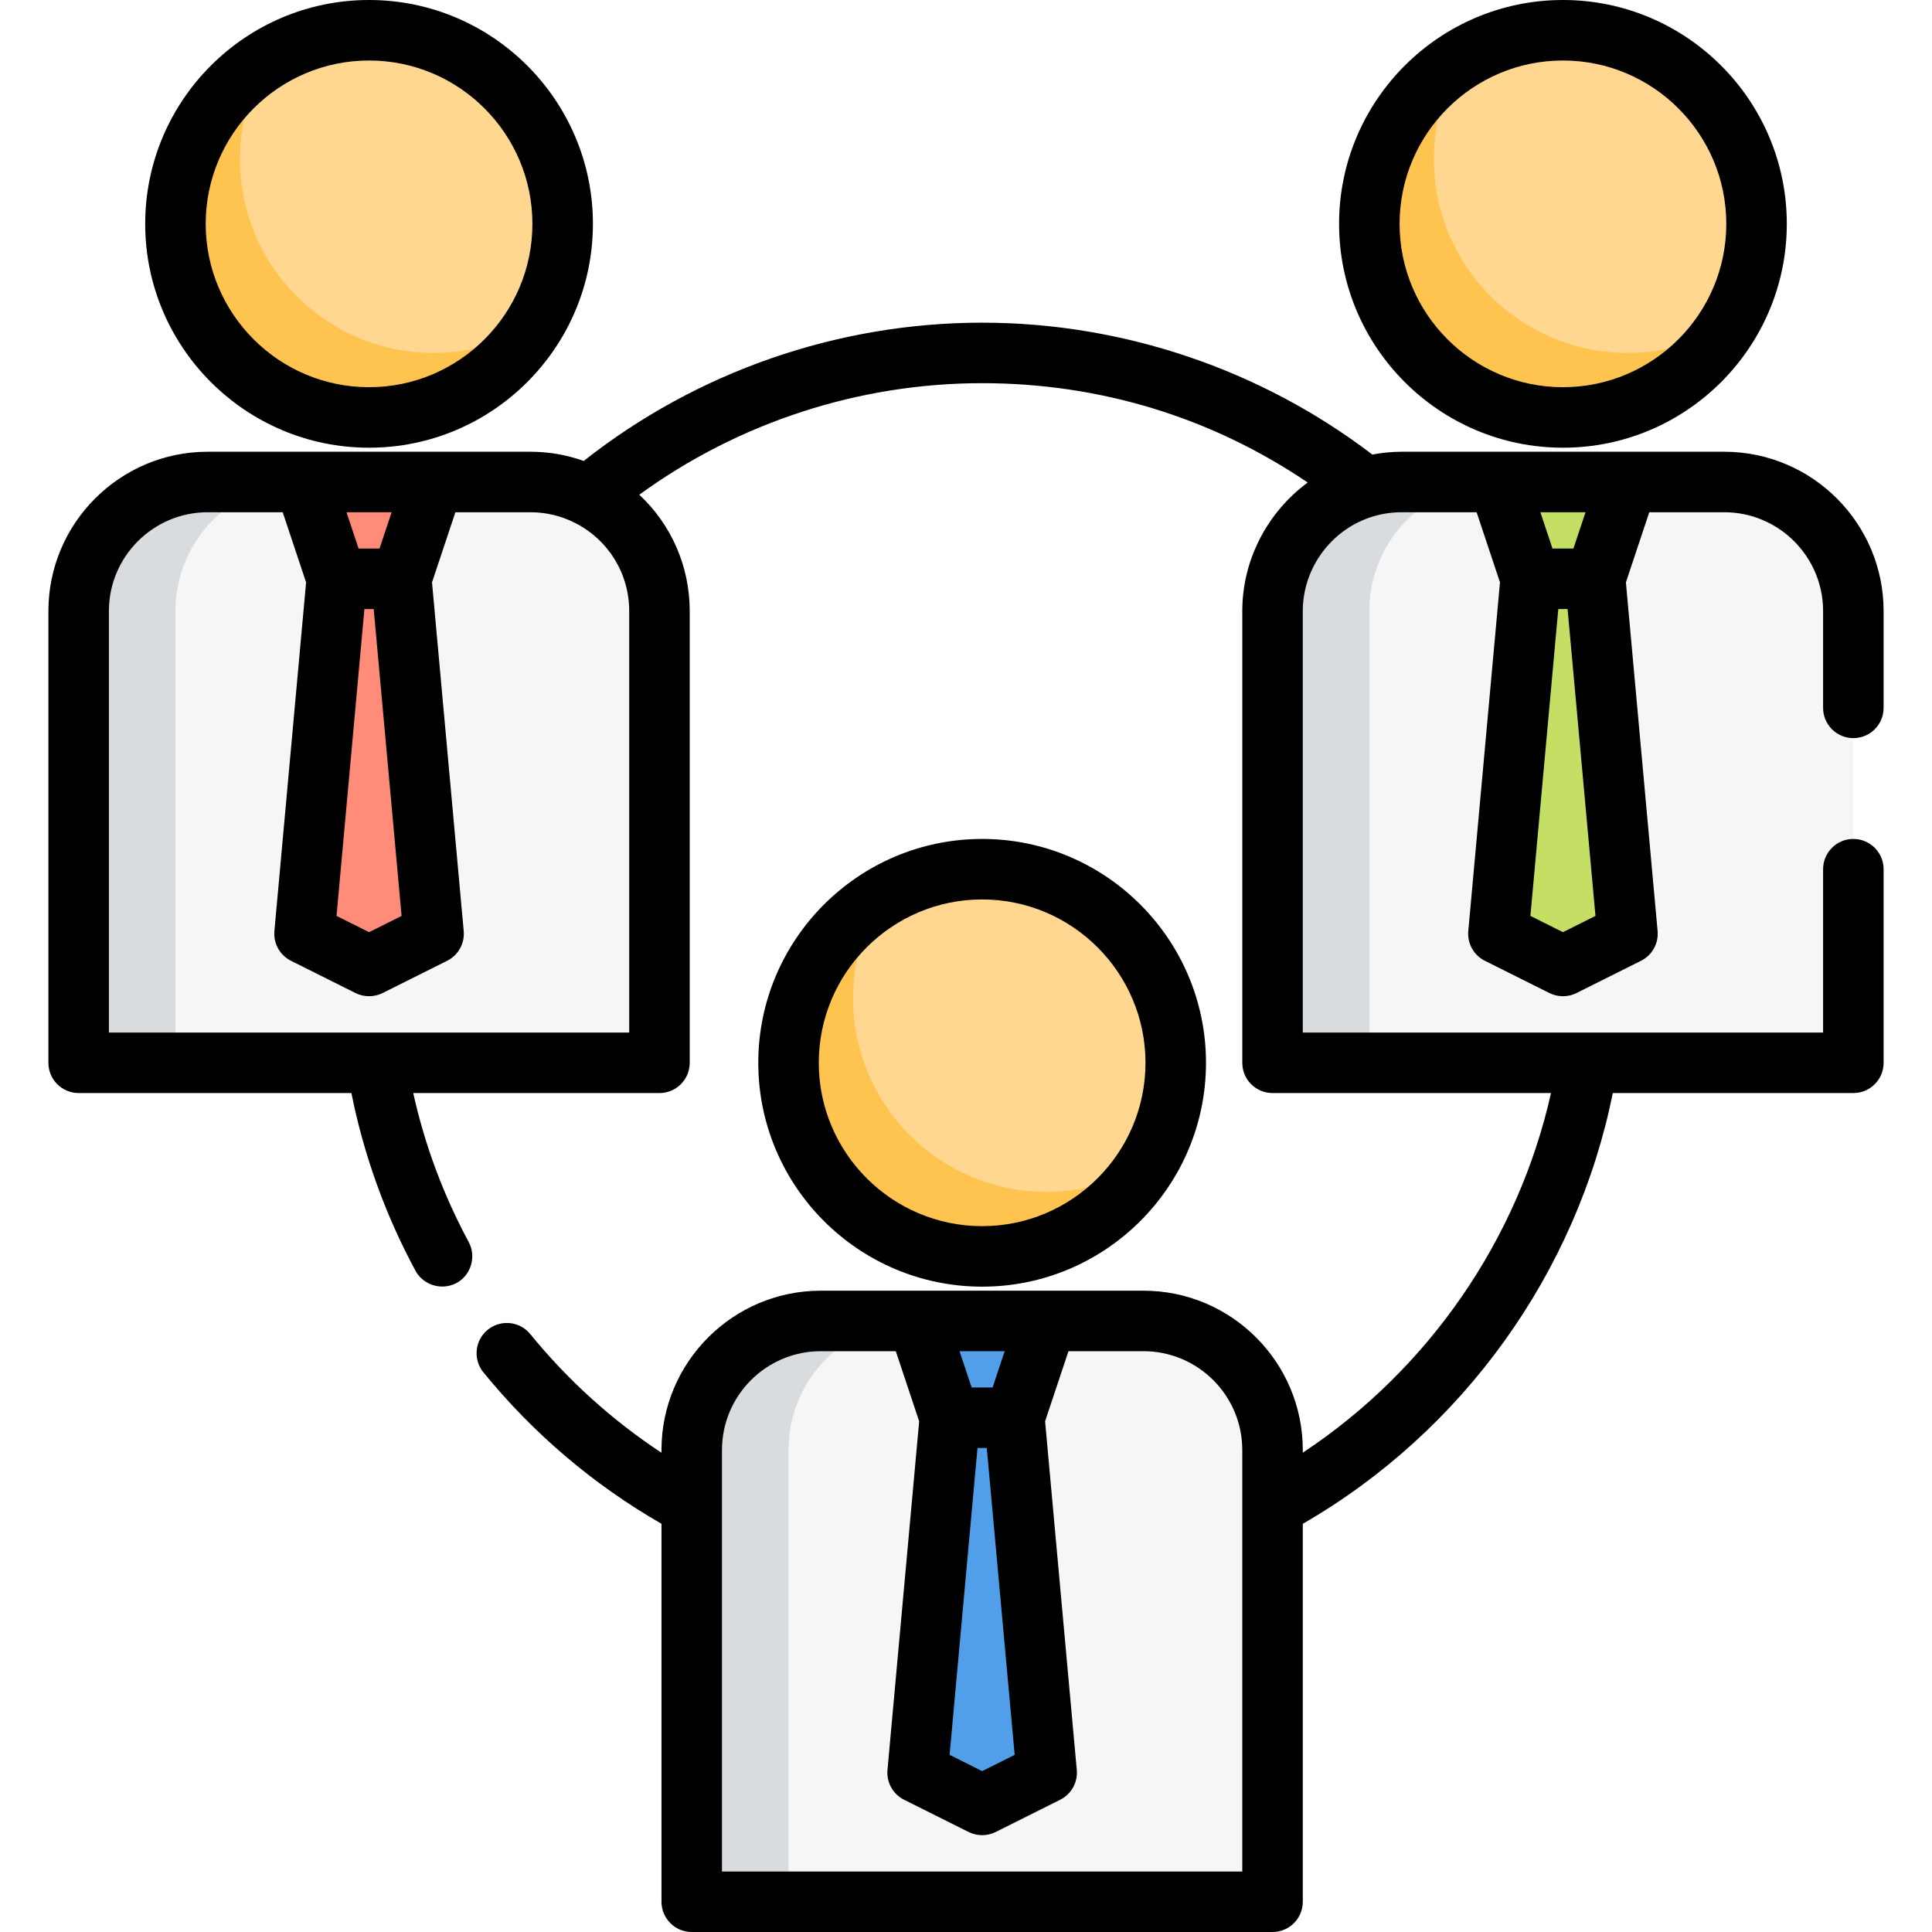
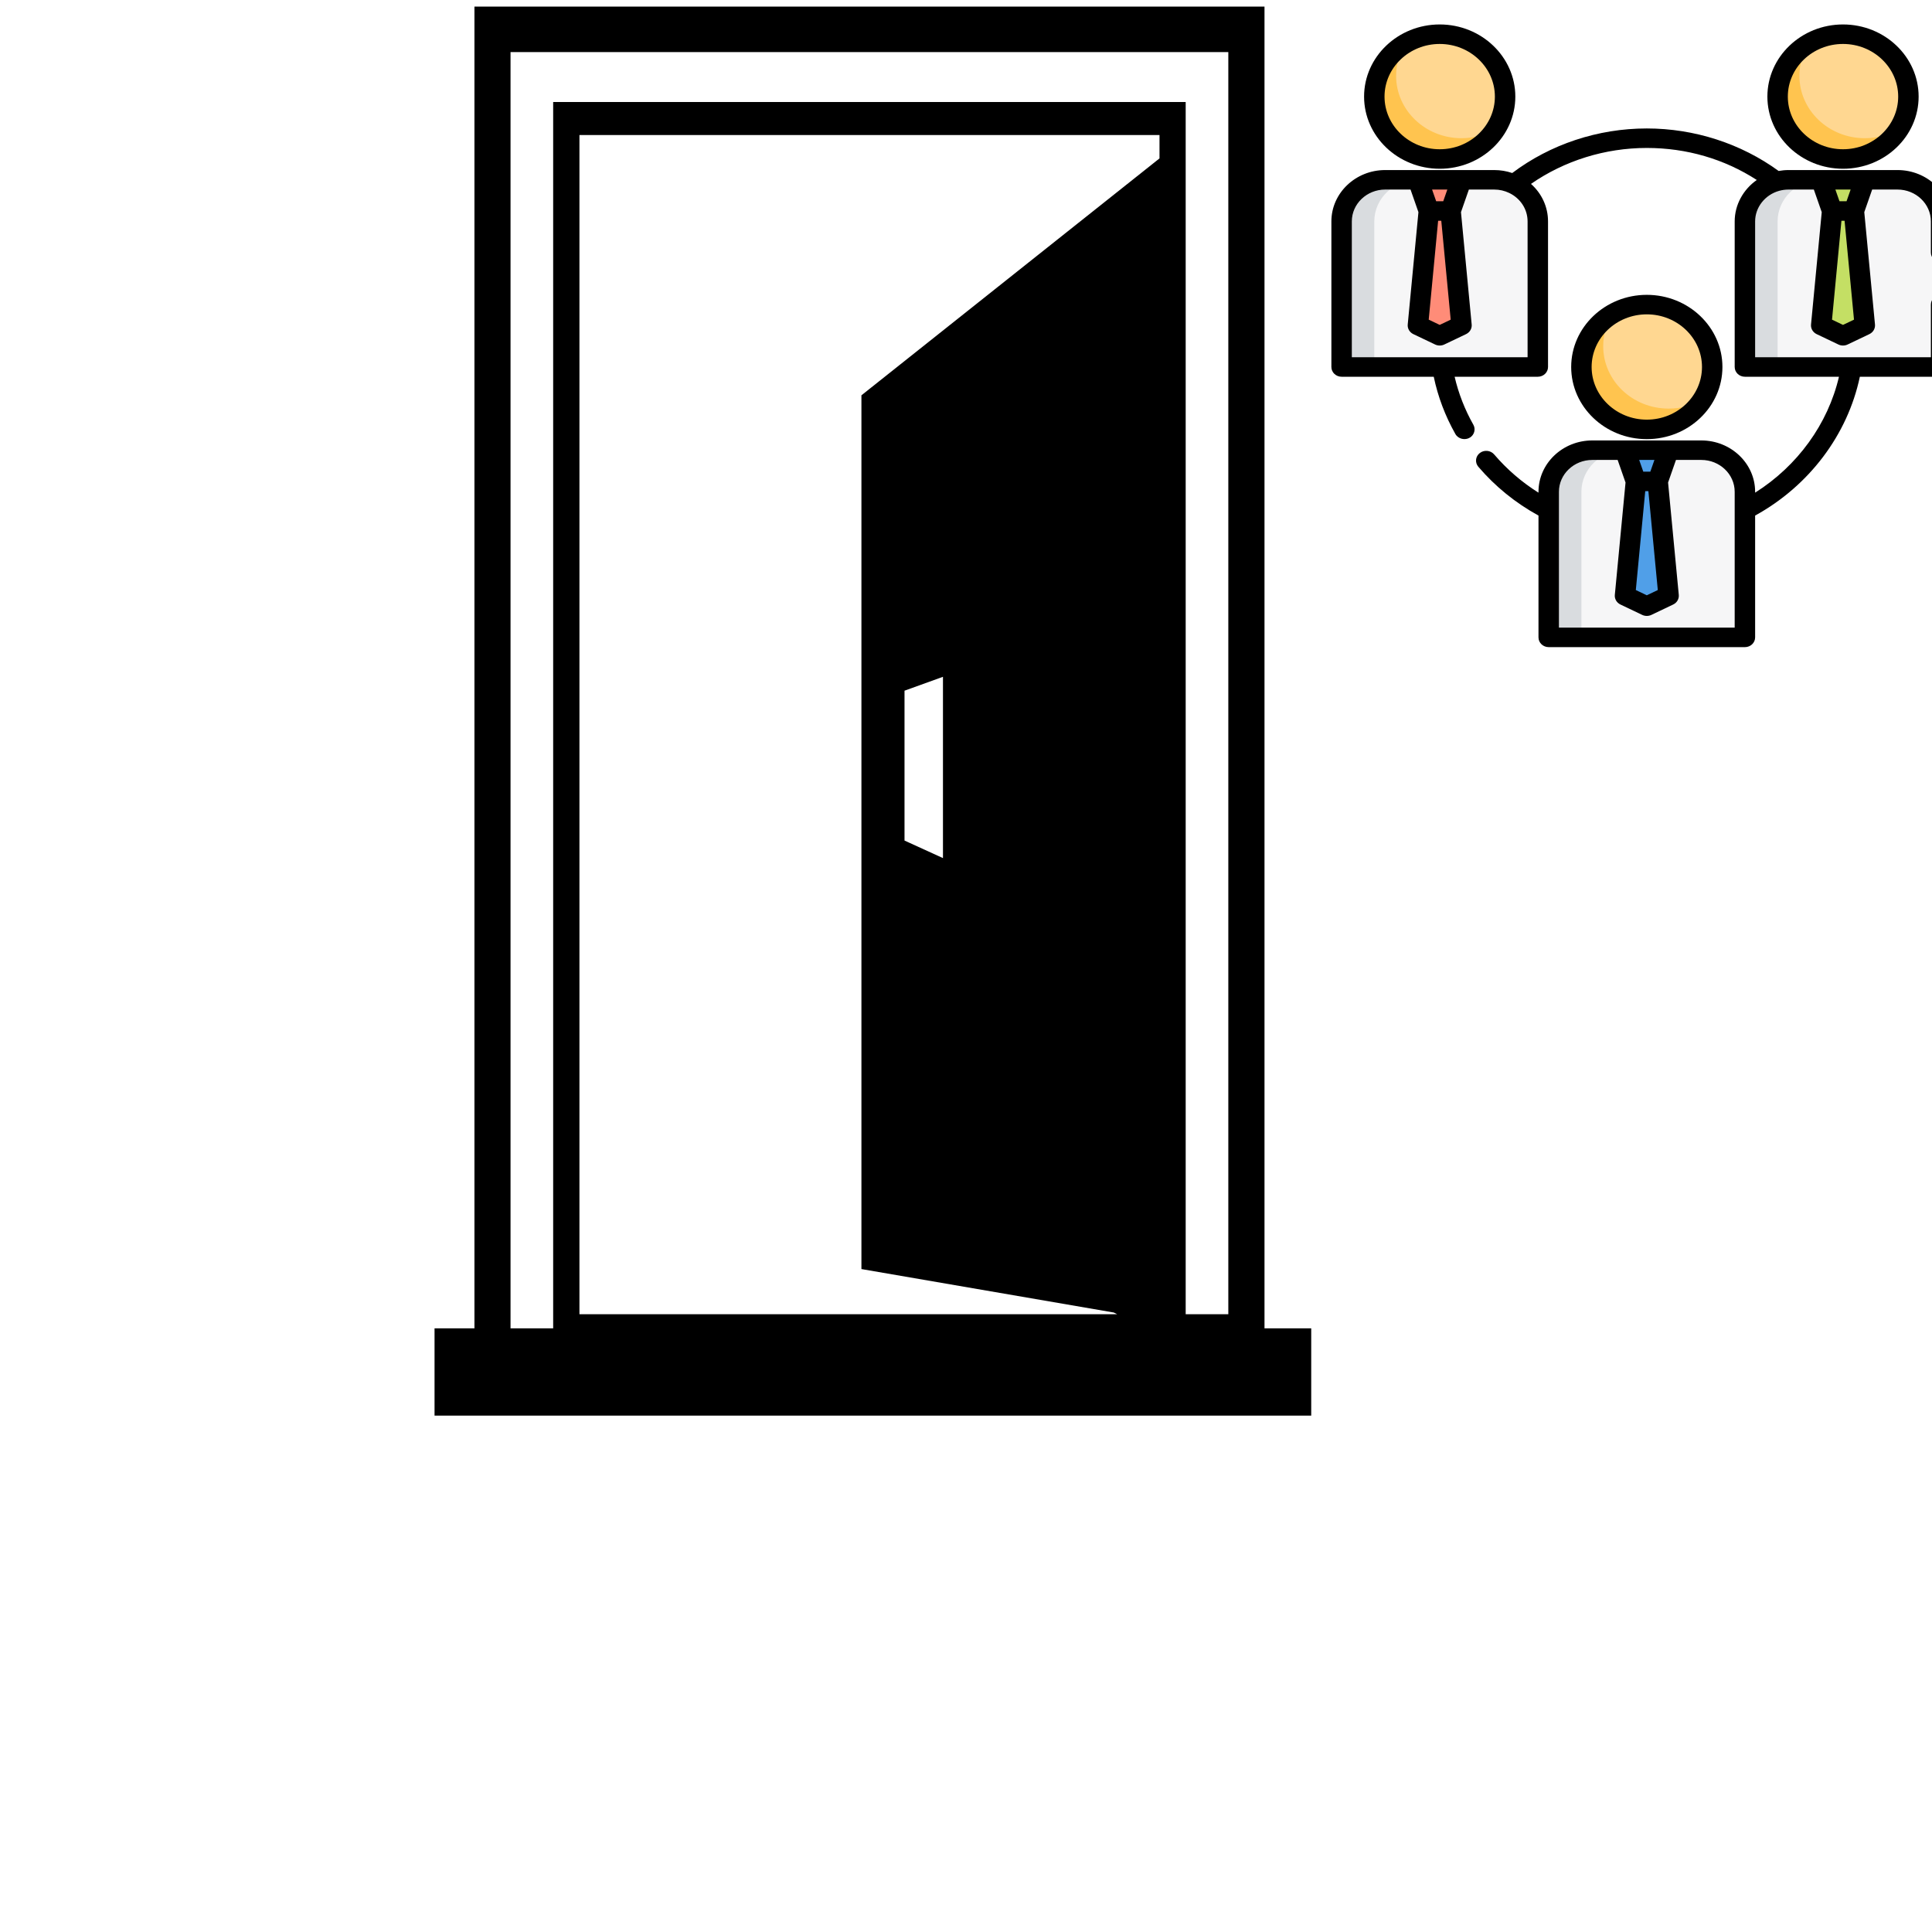
<svg xmlns="http://www.w3.org/2000/svg" height="800px" width="800px" version="1.1" id="Layer_1" viewBox="0 0 512 512" xml:space="preserve">
-   <circle style="fill:#FFD791;" cx="260.276" cy="281.653" r="51.307" />
-   <path style="fill:#FFC44F;" d="M277.378,315.858c-28.336,0-51.307-22.97-51.307-51.307c0-9.785,2.742-18.929,7.495-26.71  c-14.751,9.012-24.597,25.261-24.597,43.812c0,28.336,22.971,51.307,51.307,51.307c18.551,0,34.8-9.847,43.812-24.597  C296.307,313.116,287.164,315.858,277.378,315.858z" />
-   <path style="fill:#F6F6F7;" d="M337.236,503.983H183.315V384.267c0-18.891,15.314-34.205,34.205-34.205h85.511  c18.891,0,34.205,15.314,34.205,34.205V503.983z" />
-   <path style="fill:#D9DCDF;" d="M243.173,350.063H217.52c-18.891,0-34.205,15.314-34.205,34.205v119.716h25.653V384.267  C208.969,365.377,224.283,350.063,243.173,350.063z" />
-   <g>
-     <polygon style="fill:#509FE8;" points="268.827,375.716 251.724,375.716 243.173,350.063 277.378,350.063  " />
-     <polygon style="fill:#509FE8;" points="277.378,469.779 260.276,478.33 243.173,469.779 251.724,375.716 268.827,375.716  " />
+   <defs id="defs110" />
+   <g id="g350" transform="matrix(0.3378065,0,0,0.3222979,348.4979,6.481013)">
+     <circle style="fill:#ffd791" cx="260.276" cy="281.653" r="51.307" id="circle57" />
+     <path style="fill:#ffc44f" d="m 277.378,315.858 c -28.336,0 -51.307,-22.97 -51.307,-51.307 0,-9.785 2.742,-18.929 7.495,-26.71 -14.751,9.012 -24.597,25.261 -24.597,43.812 0,28.336 22.971,51.307 51.307,51.307 18.551,0 34.8,-9.847 43.812,-24.597 -7.781,4.753 -16.924,7.495 -26.71,7.495 z" id="path59" />
+     <path style="fill:#f6f6f7" d="M 337.236,503.983 H 183.315 V 384.267 c 0,-18.891 15.314,-34.205 34.205,-34.205 h 85.511 c 18.891,0 34.205,15.314 34.205,34.205 z" id="path61" />
+     <path style="fill:#d9dcdf" d="M 243.173,350.063 H 217.52 c -18.891,0 -34.205,15.314 -34.205,34.205 v 119.716 h 25.653 V 384.267 c 0.001,-18.89 15.315,-34.204 34.205,-34.204 z" id="path63" />
+     <g id="g69">
+       <polygon style="fill:#509fe8" points="268.827,375.716 251.724,375.716 243.173,350.063 277.378,350.063 " id="polygon65" />
+       <polygon style="fill:#509fe8" points="268.827,375.716 277.378,469.779 260.276,478.33 243.173,469.779 251.724,375.716 " id="polygon67" />
+     </g>
+     <circle style="fill:#ffd791" cx="97.804" cy="59.324" r="51.307" id="circle71" />
+     <path style="fill:#ffc44f" d="m 114.906,93.528 c -28.336,0 -51.307,-22.971 -51.307,-51.307 0,-9.785 2.742,-18.929 7.495,-26.71 -14.751,9.012 -24.597,25.261 -24.597,43.812 0,28.336 22.971,51.307 51.307,51.307 18.551,0 34.8,-9.847 43.812,-24.597 -7.781,4.753 -16.924,7.495 -26.71,7.495 z" id="path73" />
+     <path style="fill:#f6f6f7" d="M 174.764,281.653 H 20.843 V 161.937 c 0,-18.891 15.314,-34.205 34.205,-34.205 h 85.511 c 18.891,0 34.205,15.314 34.205,34.205 z" id="path75" />
+     <path style="fill:#d9dcdf" d="M 80.701,127.733 H 55.048 c -18.891,0 -34.205,15.314 -34.205,34.205 V 281.654 H 46.496 V 161.937 c 10e-4,-18.89 15.315,-34.204 34.205,-34.204 z" id="path77" />
+     <g id="g83">
+       <polygon style="fill:#ff8c78" points="106.355,153.386 89.253,153.386 80.701,127.733 114.906,127.733 " id="polygon79" />
+       <polygon style="fill:#ff8c78" points="106.355,153.386 114.906,247.449 97.804,256 80.701,247.449 89.253,153.386 " id="polygon81" />
+     </g>
+     <circle style="fill:#ffd791" cx="414.196" cy="59.324" r="51.307" id="circle85" />
+     <path style="fill:#ffc44f" d="m 431.299,93.528 c -28.336,0 -51.307,-22.971 -51.307,-51.307 0,-9.785 2.742,-18.929 7.495,-26.71 -14.751,9.012 -24.597,25.261 -24.597,43.812 0,28.336 22.97,51.307 51.307,51.307 18.551,0 34.8,-9.847 43.812,-24.597 -7.781,4.753 -16.925,7.495 -26.71,7.495 z" id="path87" />
+     <path style="fill:#f6f6f7" d="M 491.157,281.653 H 337.236 V 161.937 c 0,-18.891 15.314,-34.205 34.205,-34.205 h 85.511 c 18.891,0 34.205,15.314 34.205,34.205 z" id="path89" />
+     <path style="fill:#d9dcdf" d="m 397.094,127.733 h -25.653 c -18.891,0 -34.205,15.314 -34.205,34.205 v 119.716 h 25.653 V 161.937 c 0,-18.89 15.314,-34.204 34.205,-34.204 z" id="path91" />
+     <g id="g97">
+       <polygon style="fill:#c4df64" points="422.747,153.386 405.645,153.386 397.094,127.733 431.299,127.733 " id="polygon93" />
+       <polygon style="fill:#c4df64" points="422.747,153.386 431.299,247.449 414.196,256 397.094,247.449 405.645,153.386 " id="polygon95" />
+     </g>
+     <path d="m 260.276,340.977 c 32.711,0 59.324,-26.612 59.324,-59.324 0,-32.712 -26.612,-59.324 -59.324,-59.324 -32.712,0 -59.324,26.612 -59.324,59.324 0,32.712 26.612,59.324 59.324,59.324 z m 0,-102.614 c 23.871,0 43.29,19.42 43.29,43.29 0,23.871 -19.42,43.29 -43.29,43.29 -23.87,0 -43.29,-19.42 -43.29,-43.29 -10e-4,-23.87 19.419,-43.29 43.29,-43.29 z" id="path99" />
+     <path d="m 414.196,118.647 c 32.711,0 59.324,-26.612 59.324,-59.324 C 473.52,26.611 446.908,0 414.196,0 c -32.712,0 -59.324,26.612 -59.324,59.324 0,32.712 26.613,59.323 59.324,59.323 z m 0,-102.614 c 23.871,0 43.29,19.42 43.29,43.29 0,23.87 -19.42,43.29 -43.29,43.29 -23.871,0 -43.29,-19.42 -43.29,-43.29 0,-23.87 19.42,-43.29 43.29,-43.29 z" id="path101" />
+     <path d="m 97.804,118.647 c 32.711,0 59.324,-26.612 59.324,-59.324 C 157.128,26.611 130.515,0 97.804,0 65.093,0 38.48,26.612 38.48,59.324 c 0,32.712 26.612,59.323 59.324,59.323 z m 0,-102.614 c 23.871,0 43.29,19.42 43.29,43.29 0,23.87 -19.42,43.29 -43.29,43.29 -23.87,0 -43.29,-19.42 -43.29,-43.29 0,-23.87 19.419,-43.29 43.29,-43.29 z" id="path103" />
+     <path d="m 491.157,195.608 c 4.428,0 8.017,-3.589 8.017,-8.017 v -25.653 c 0,-23.281 -18.941,-42.221 -42.221,-42.221 h -85.511 c -2.606,0 -5.198,0.267 -7.756,0.746 -29.559,-22.564 -66.121,-34.951 -103.409,-34.951 -38.311,0 -75.605,12.983 -105.582,36.644 -4.519,-1.615 -9.251,-2.439 -14.134,-2.439 H 55.048 c -23.281,0 -42.221,18.941 -42.221,42.221 v 119.716 c 0,4.427 3.588,8.017 8.017,8.017 h 72.281 c 3.295,16.457 8.992,32.27 16.979,47.095 2.212,4.103 7.615,5.444 11.5,2.87 3.405,-2.258 4.55,-6.883 2.616,-10.475 -6.722,-12.475 -11.652,-25.721 -14.709,-39.489 h 65.254 c 4.428,0 8.017,-3.589 8.017,-8.017 V 161.938 c 0,-11.925 -4.937,-22.977 -13.365,-30.833 26.287,-19.127 58.165,-29.56 90.86,-29.56 31.217,0 60.795,9.066 86.282,26.33 -10.623,7.815 -17.339,20.413 -17.339,34.062 v 119.716 c 0,4.427 3.588,8.017 8.017,8.017 h 73.793 c -8.69,38.866 -32.504,73.294 -65.776,95.309 v -0.712 c 0,-23.281 -18.941,-42.221 -42.221,-42.221 H 217.52 c -23.281,0 -42.221,18.941 -42.221,42.221 v 0.721 c -13.093,-8.628 -24.755,-19.157 -34.77,-31.438 -2.799,-3.43 -7.849,-3.944 -11.28,-1.146 -3.431,2.798 -3.943,7.848 -1.146,11.279 13.255,16.253 29.118,29.733 47.196,40.136 v 100.164 c 0,4.427 3.588,8.017 8.017,8.017 h 153.921 c 4.428,0 8.017,-3.589 8.017,-8.017 v -100.16 c 42.357,-24.42 72.55,-66.437 82.155,-114.152 h 63.749 c 4.428,0 8.017,-3.589 8.017,-8.017 v -51.307 c 0,-4.427 -3.588,-8.017 -8.017,-8.017 -4.429,0 -8.017,3.589 -8.017,8.017 v 43.29 H 345.253 v -111.7 c 0,-11.531 7.718,-21.859 18.772,-25.116 h 0.001 c 2.415,-0.711 4.909,-1.071 7.415,-1.071 h 19.875 l 6.194,18.583 -8.399,92.391 c -0.299,3.287 1.447,6.421 4.397,7.896 l 17.102,8.551 c 2.237,1.118 4.934,1.118 7.171,0 l 17.102,-8.551 c 2.951,-1.475 4.698,-4.61 4.397,-7.896 l -8.399,-92.391 6.195,-18.584 h 19.875 c 14.441,0 26.188,11.748 26.188,26.188 v 25.653 c 10e-4,4.428 3.589,8.018 8.018,8.018 z M 96.573,161.403 h 2.462 l 7.392,81.322 -8.623,4.312 -8.623,-4.312 z m 7.211,-25.654 -3.207,9.62 h -5.546 l -3.207,-9.62 z m 62.963,137.888 H 28.86 v -111.7 c 0,-14.44 11.747,-26.188 26.188,-26.188 h 19.875 l 6.194,18.583 -8.399,92.391 c -0.299,3.287 1.447,6.421 4.397,7.896 l 17.102,8.551 c 2.237,1.118 4.934,1.118 7.171,0 l 17.102,-8.551 c 2.951,-1.475 4.698,-4.61 4.397,-7.896 l -8.399,-92.391 6.195,-18.583 h 19.875 c 4.147,0 8.123,0.948 11.812,2.819 8.868,4.494 14.376,13.448 14.376,23.369 v 111.7 z m 92.298,110.096 h 2.462 l 7.392,81.322 -8.623,4.312 -8.623,-4.312 z m 7.211,-25.654 -3.207,9.62 h -5.546 l -3.207,-9.62 z m -74.924,137.888 v -111.7 c 0,-14.44 11.747,-26.188 26.188,-26.188 h 19.875 l 6.194,18.583 -8.399,92.391 c -0.299,3.287 1.447,6.421 4.397,7.896 l 17.102,8.551 c 2.237,1.118 4.934,1.118 7.171,0 l 17.102,-8.551 c 2.951,-1.475 4.698,-4.61 4.397,-7.896 l -8.399,-92.391 6.195,-18.583 h 19.875 c 14.441,0 26.188,11.748 26.188,26.188 V 495.966 H 191.332 Z m 222.864,-248.93 -8.623,-4.312 7.392,-81.323 h 2.462 l 7.392,81.322 z M 416.97,145.37 h -5.546 l -3.207,-9.62 h 11.96 z" id="path105" />
  </g>
-   <circle style="fill:#FFD791;" cx="97.804" cy="59.324" r="51.307" />
-   <path style="fill:#FFC44F;" d="M114.906,93.528c-28.336,0-51.307-22.971-51.307-51.307c0-9.785,2.742-18.929,7.495-26.71  c-14.751,9.012-24.597,25.261-24.597,43.812c0,28.336,22.971,51.307,51.307,51.307c18.551,0,34.8-9.847,43.812-24.597  C133.835,90.786,124.692,93.528,114.906,93.528z" />
-   <path style="fill:#F6F6F7;" d="M174.764,281.653H20.843V161.937c0-18.891,15.314-34.205,34.205-34.205h85.511  c18.891,0,34.205,15.314,34.205,34.205V281.653z" />
-   <path style="fill:#D9DCDF;" d="M80.701,127.733H55.048c-18.891,0-34.205,15.314-34.205,34.205v119.716h25.653V161.937  C46.497,143.047,61.811,127.733,80.701,127.733z" />
-   <g>
-     <polygon style="fill:#FF8C78;" points="106.355,153.386 89.253,153.386 80.701,127.733 114.906,127.733  " />
-     <polygon style="fill:#FF8C78;" points="114.906,247.449 97.804,256 80.701,247.449 89.253,153.386 106.355,153.386  " />
+   <g id="g231" transform="matrix(2.409062,0,0,3.038786,115.1573,1.74489)">
+     <path class="st0" d="M 0,115.27 H 4.39 V 1.99 0 h 1.99 82.93 1.99 v 1.99 113.28 h 5.14 v 7.61 H 0 Z M 13.88,8.32 h 67.92 0.83 v 0.83 104.89 h 4.69 V 3.97 H 8.36 v 111.3 h 4.69 V 9.15 8.32 Z m 2.06,105.72 H 75.1 L 74.72,113.89 46.96,110.1 V 33.9 L 79.75,13.24 V 11.2 H 15.94 Z M 51.7,59.66 55.93,58.45 V 74.26 L 51.7,72.73 Z" id="path229" style="clip-rule:evenodd;fill-rule:evenodd" />
  </g>
-   <circle style="fill:#FFD791;" cx="414.196" cy="59.324" r="51.307" />
-   <path style="fill:#FFC44F;" d="M431.299,93.528c-28.336,0-51.307-22.971-51.307-51.307c0-9.785,2.742-18.929,7.495-26.71  c-14.751,9.012-24.597,25.261-24.597,43.812c0,28.336,22.97,51.307,51.307,51.307c18.551,0,34.8-9.847,43.812-24.597  C450.228,90.786,441.084,93.528,431.299,93.528z" />
-   <path style="fill:#F6F6F7;" d="M491.157,281.653H337.236V161.937c0-18.891,15.314-34.205,34.205-34.205h85.511  c18.891,0,34.205,15.314,34.205,34.205V281.653z" />
-   <path style="fill:#D9DCDF;" d="M397.094,127.733h-25.653c-18.891,0-34.205,15.314-34.205,34.205v119.716h25.653V161.937  C362.889,143.047,378.203,127.733,397.094,127.733z" />
-   <g>
-     <polygon style="fill:#C4DF64;" points="422.747,153.386 405.645,153.386 397.094,127.733 431.299,127.733  " />
-     <polygon style="fill:#C4DF64;" points="431.299,247.449 414.196,256 397.094,247.449 405.645,153.386 422.747,153.386  " />
-   </g>
-   <path d="M260.276,340.977c32.711,0,59.324-26.612,59.324-59.324s-26.612-59.324-59.324-59.324s-59.324,26.612-59.324,59.324  S227.564,340.977,260.276,340.977z M260.276,238.363c23.871,0,43.29,19.42,43.29,43.29c0,23.871-19.42,43.29-43.29,43.29  s-43.29-19.42-43.29-43.29C216.985,257.783,236.405,238.363,260.276,238.363z" />
-   <path d="M414.196,118.647c32.711,0,59.324-26.612,59.324-59.324S446.908,0,414.196,0s-59.324,26.612-59.324,59.324  S381.485,118.647,414.196,118.647z M414.196,16.033c23.871,0,43.29,19.42,43.29,43.29s-19.42,43.29-43.29,43.29  c-23.871,0-43.29-19.42-43.29-43.29S390.326,16.033,414.196,16.033z" />
-   <path d="M97.804,118.647c32.711,0,59.324-26.612,59.324-59.324S130.515,0,97.804,0S38.48,26.612,38.48,59.324  S65.092,118.647,97.804,118.647z M97.804,16.033c23.871,0,43.29,19.42,43.29,43.29s-19.42,43.29-43.29,43.29  s-43.29-19.42-43.29-43.29S73.933,16.033,97.804,16.033z" />
-   <path d="M491.157,195.608c4.428,0,8.017-3.589,8.017-8.017v-25.653c0-23.281-18.941-42.221-42.221-42.221h-85.511  c-2.606,0-5.198,0.267-7.756,0.746c-29.559-22.564-66.121-34.951-103.409-34.951c-38.311,0-75.605,12.983-105.582,36.644  c-4.519-1.615-9.251-2.439-14.134-2.439H55.048c-23.281,0-42.221,18.941-42.221,42.221v119.716c0,4.427,3.588,8.017,8.017,8.017  h72.281c3.295,16.457,8.992,32.27,16.979,47.095c2.212,4.103,7.615,5.444,11.5,2.87c3.405-2.258,4.55-6.883,2.616-10.475  c-6.722-12.475-11.652-25.721-14.709-39.489h65.254c4.428,0,8.017-3.589,8.017-8.017V161.938c0-11.925-4.937-22.977-13.365-30.833  c26.287-19.127,58.165-29.56,90.86-29.56c31.217,0,60.795,9.066,86.282,26.33c-10.623,7.815-17.339,20.413-17.339,34.062v119.716  c0,4.427,3.588,8.017,8.017,8.017h73.793c-8.69,38.866-32.504,73.294-65.776,95.309v-0.712c0-23.281-18.941-42.221-42.221-42.221  H217.52c-23.281,0-42.221,18.941-42.221,42.221v0.721c-13.093-8.628-24.755-19.157-34.77-31.438  c-2.799-3.43-7.849-3.944-11.28-1.146c-3.431,2.798-3.943,7.848-1.146,11.279c13.255,16.253,29.118,29.733,47.196,40.136v100.164  c0,4.427,3.588,8.017,8.017,8.017h153.921c4.428,0,8.017-3.589,8.017-8.017V403.823c42.357-24.42,72.55-66.437,82.155-114.152  h63.749c4.428,0,8.017-3.589,8.017-8.017v-51.307c0-4.427-3.588-8.017-8.017-8.017s-8.017,3.589-8.017,8.017v43.29H345.253V161.937  c0-11.531,7.718-21.859,18.772-25.116h0.001c2.415-0.711,4.909-1.071,7.415-1.071h19.875l6.194,18.583l-8.399,92.391  c-0.299,3.287,1.447,6.421,4.397,7.896l17.102,8.551c2.237,1.118,4.934,1.118,7.171,0l17.102-8.551  c2.951-1.475,4.698-4.61,4.397-7.896l-8.399-92.391l6.195-18.584h19.875c14.441,0,26.188,11.748,26.188,26.188v25.653  C483.14,192.018,486.728,195.608,491.157,195.608z M96.573,161.403h2.462l7.392,81.322l-8.623,4.312l-8.623-4.312L96.573,161.403z   M103.784,135.749l-3.207,9.62h-5.546l-3.207-9.62H103.784z M166.747,273.637H28.86V161.937c0-14.44,11.747-26.188,26.188-26.188  h19.875l6.194,18.583l-8.399,92.391c-0.299,3.287,1.447,6.421,4.397,7.896l17.102,8.551c2.237,1.118,4.934,1.118,7.171,0  l17.102-8.551c2.951-1.475,4.698-4.61,4.397-7.896l-8.399-92.391l6.195-18.583h19.875c4.147,0,8.123,0.948,11.812,2.819  c8.868,4.494,14.376,13.448,14.376,23.369V273.637z M259.045,383.733h2.462l7.392,81.322l-8.623,4.312l-8.623-4.312L259.045,383.733  z M266.256,358.079l-3.207,9.62h-5.546l-3.207-9.62H266.256z M191.332,495.967V384.267c0-14.44,11.747-26.188,26.188-26.188h19.875  l6.194,18.583l-8.399,92.391c-0.299,3.287,1.447,6.421,4.397,7.896l17.102,8.551c2.237,1.118,4.934,1.118,7.171,0l17.102-8.551  c2.951-1.475,4.698-4.61,4.397-7.896l-8.399-92.391l6.195-18.583h19.875c14.441,0,26.188,11.748,26.188,26.188v111.699H191.332z   M414.196,247.037l-8.623-4.312l7.392-81.323h2.462l7.392,81.322L414.196,247.037z M416.97,145.37h-5.546l-3.207-9.62h11.96  L416.97,145.37z" />
</svg>
